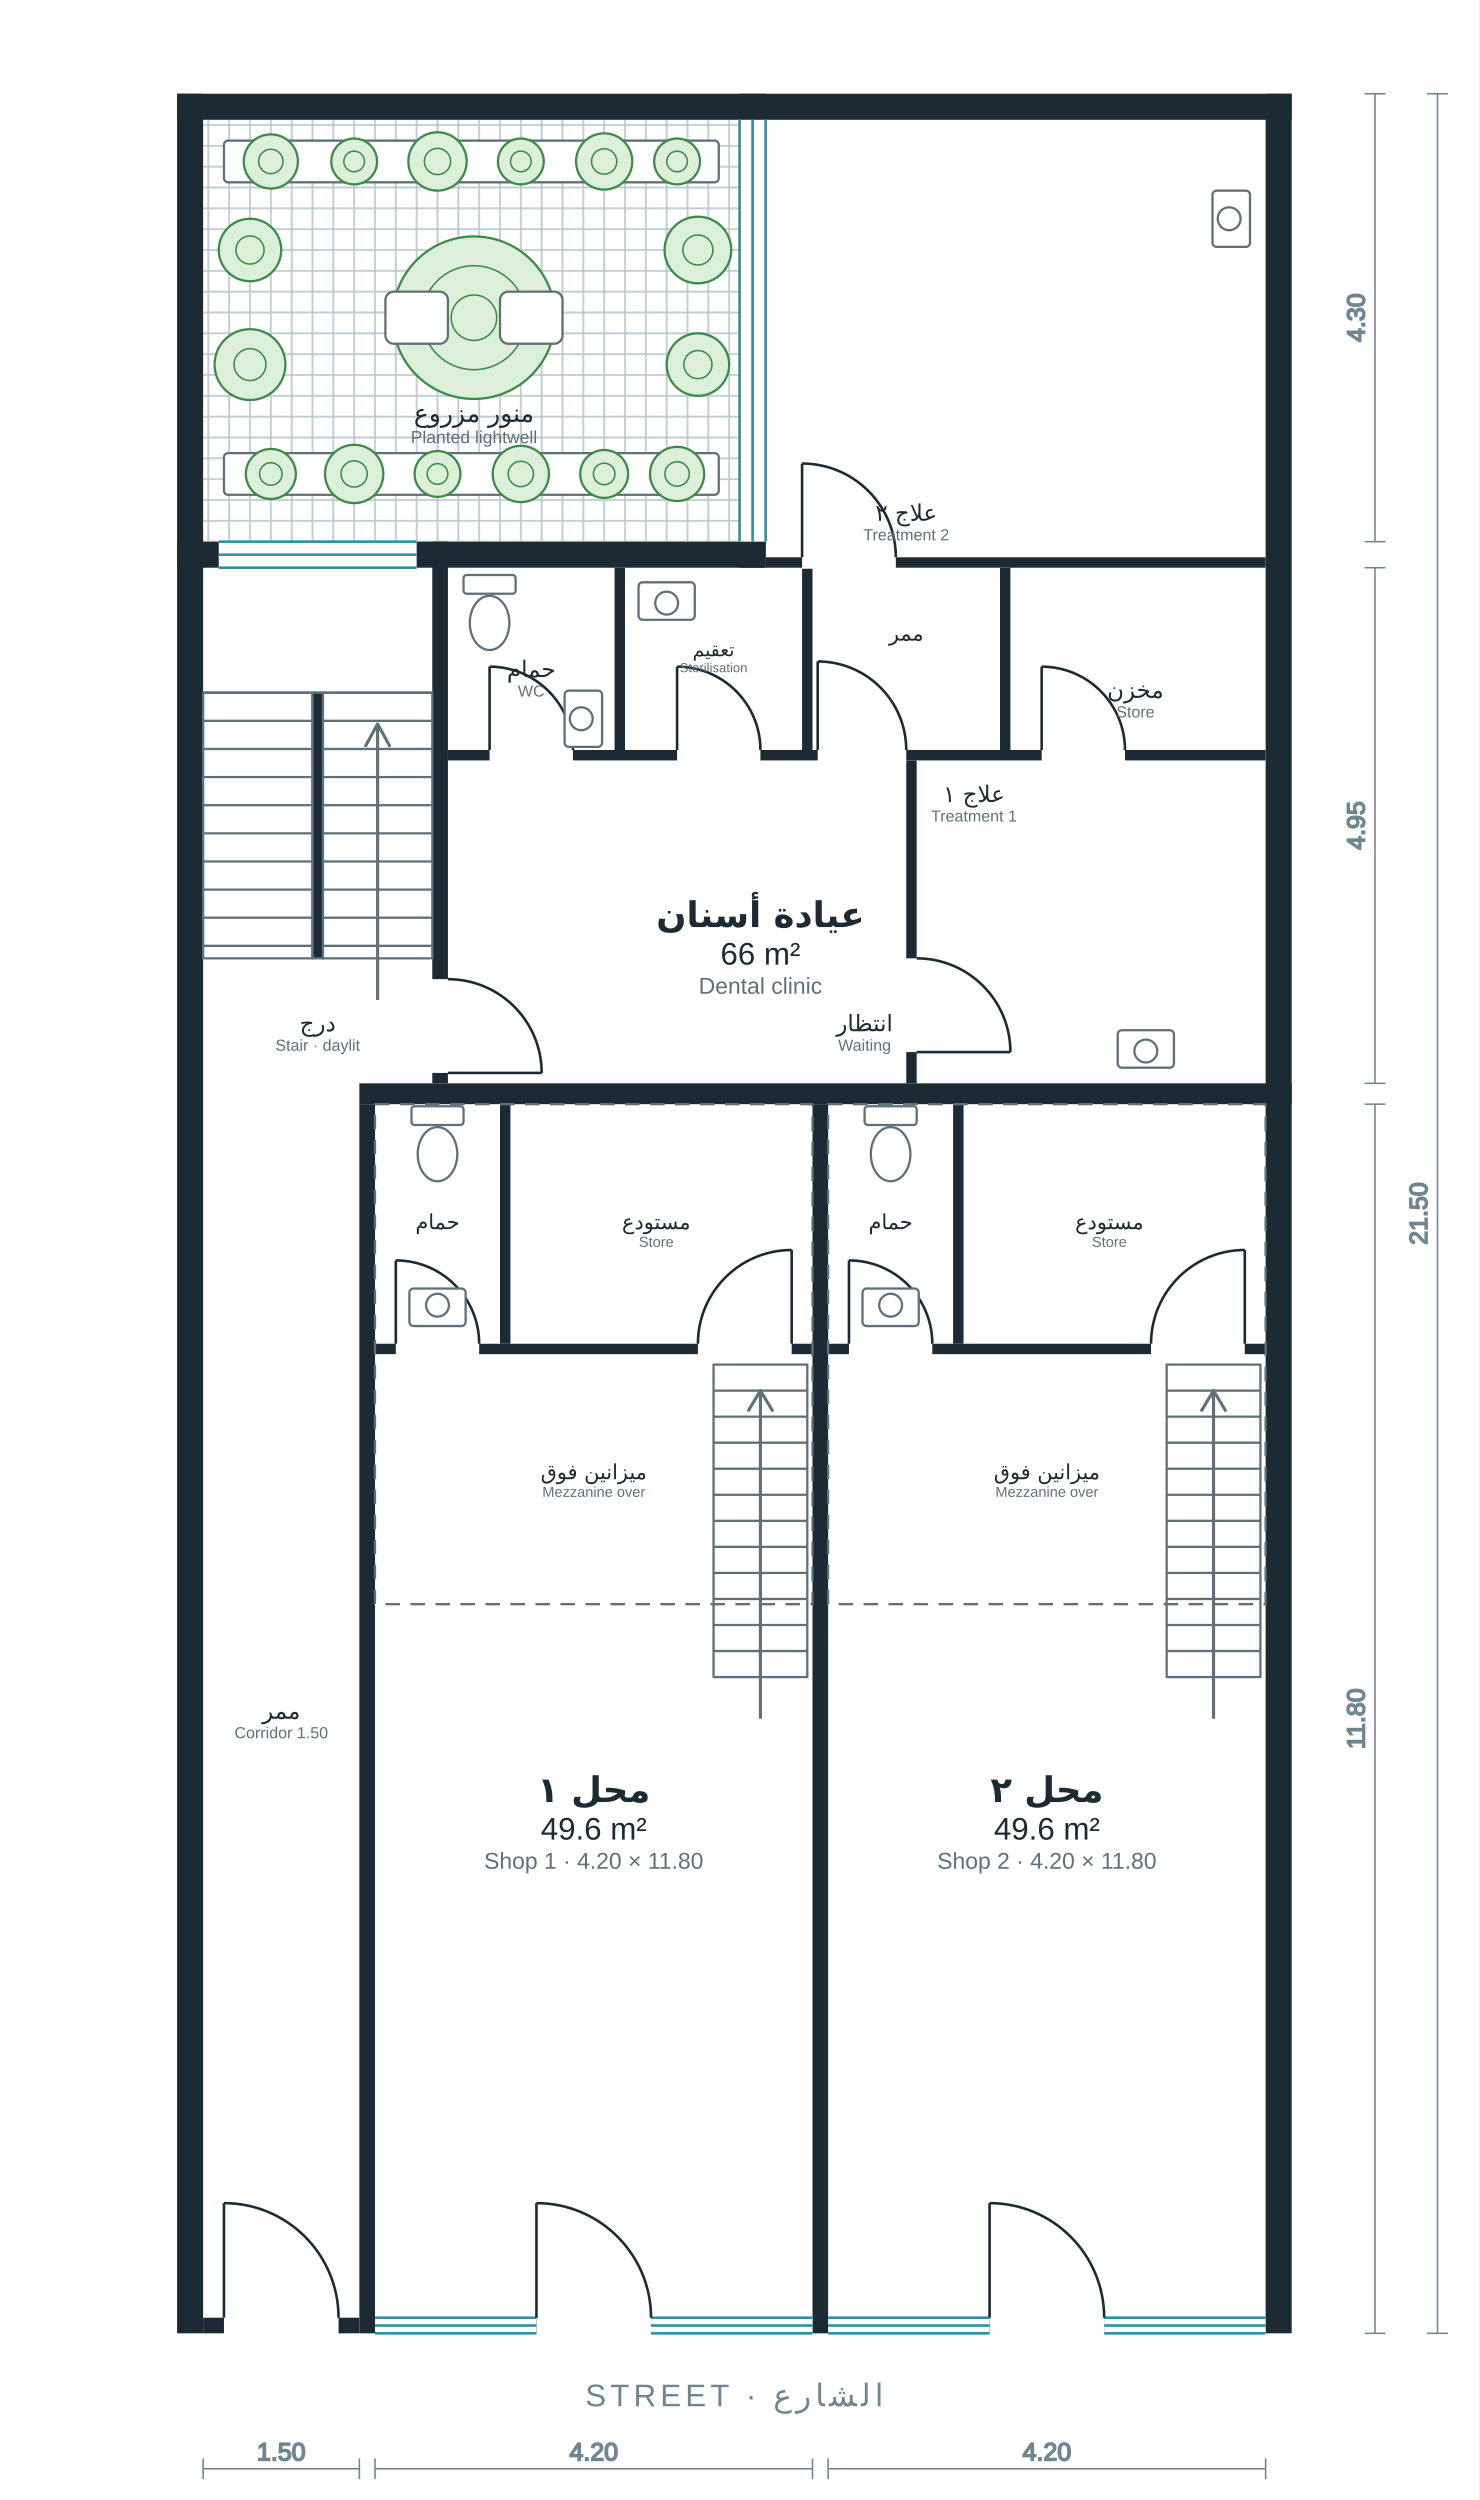
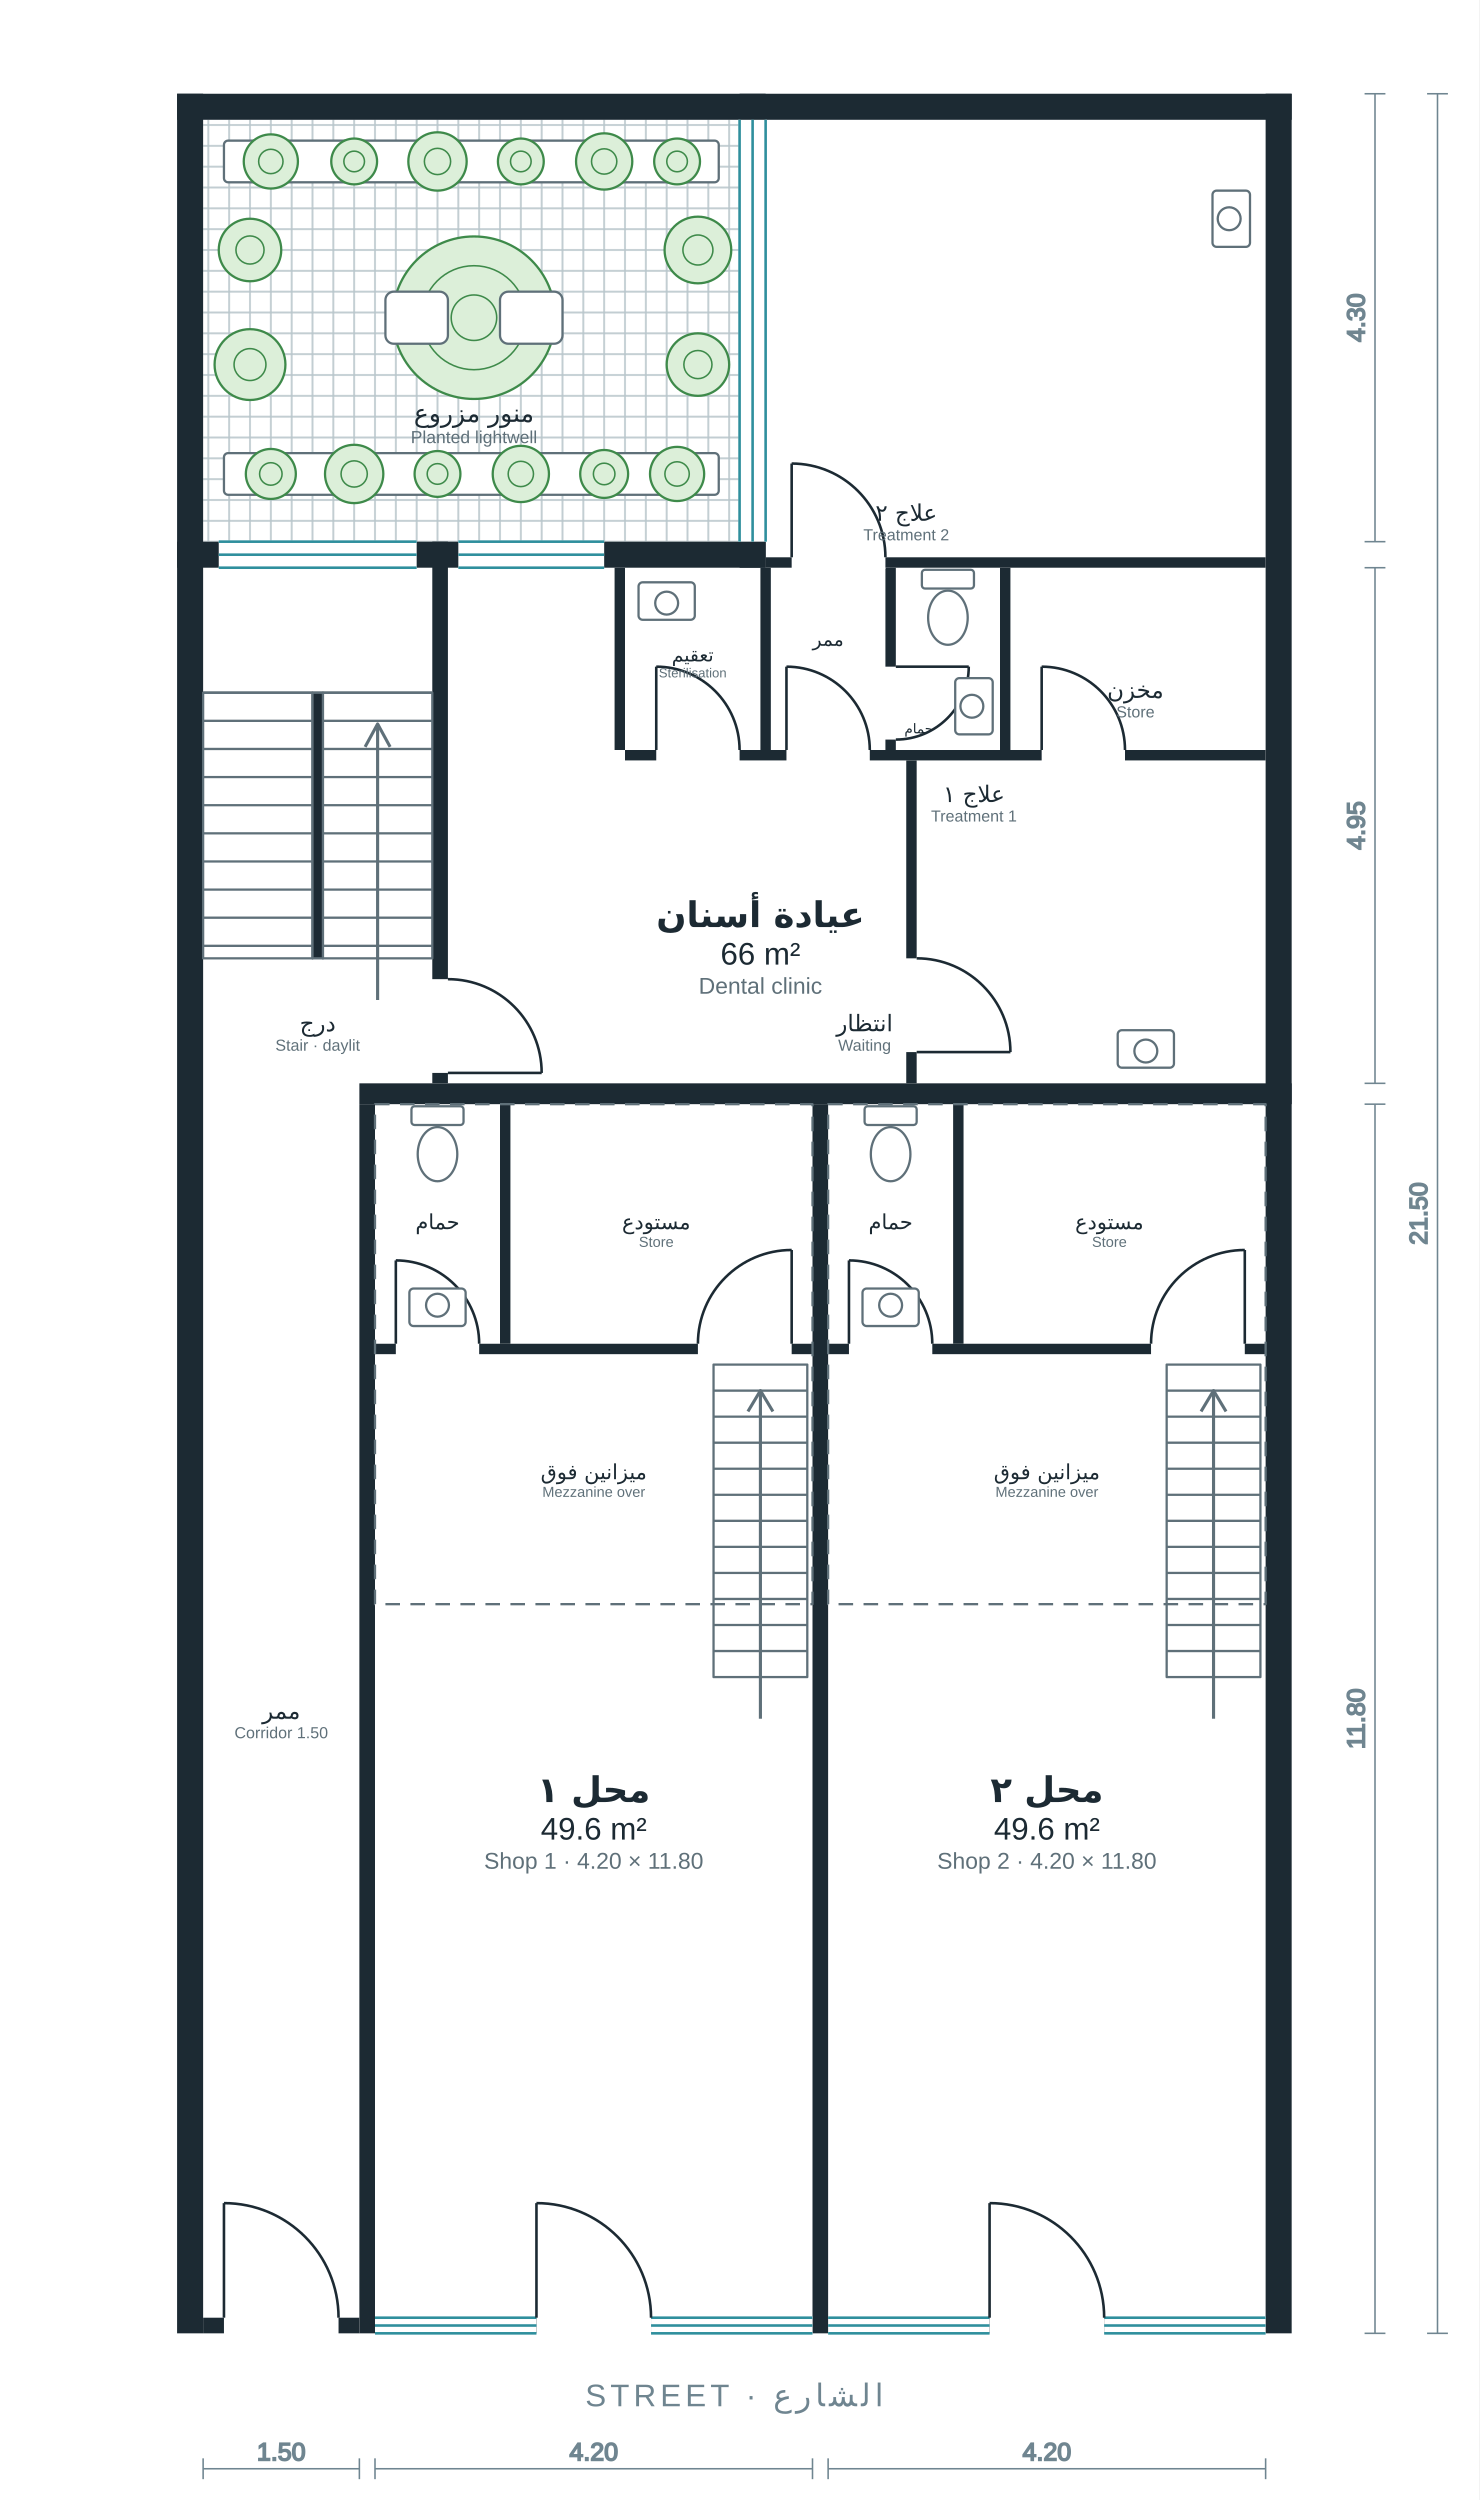
<svg xmlns="http://www.w3.org/2000/svg" viewBox="-170 -90 1420 2400" width="1420" height="2400" font-family="'IBM Plex Sans','IBM Plex Sans Arabic',-apple-system,'Helvetica Neue',Arial,sans-serif">
  <defs>
    <pattern id="terrace" width="28" height="28" patternUnits="userSpaceOnUse" patternTransform="rotate(45)">
      <line x1="0" y1="0" x2="0" y2="28" stroke="#b7c4ca" stroke-width="2" />
    </pattern>
    <pattern id="well" width="20" height="20" patternUnits="userSpaceOnUse">
      <line x1="0" y1="10" x2="20" y2="10" stroke="#b7c4ca" stroke-width="1.5" />
      <line x1="10" y1="0" x2="10" y2="20" stroke="#b7c4ca" stroke-width="1.5" />
    </pattern>
  </defs>
  <rect x="-170" y="-90" width="1420" height="2400" fill="#fff" />
  <g id="fill">
    <rect x="25" y="25" width="515" height="405" fill="url(#well)" />
  </g>
  <g id="wall" fill="#1c2a33">
    <rect x="0" y="0" width="25" height="2150" />
    <rect x="1045" y="0" width="25" height="2150" />
    <rect x="0" y="0" width="1070" height="25" />
    <rect x="540" y="0" width="25" height="455" />
    <rect x="0" y="430" width="565" height="25" />
    <rect x="245" y="430" width="15" height="520" />
    <rect x="700" y="640" width="10" height="310" />
-     <rect x="260" y="630" width="785" height="10" />
+     <rect x="430" y="630" width="615" height="10" />
    <rect x="420" y="455" width="10" height="175" />
-     <rect x="600" y="455" width="10" height="175" />
+     <rect x="560" y="455" width="10" height="175" />
+     <rect x="680" y="455" width="10" height="175" />
    <rect x="790" y="455" width="10" height="175" />
    <rect x="565" y="445" width="480" height="10" />
    <rect x="175" y="950" width="895" height="20" />
    <rect x="175" y="970" width="15" height="1180" />
    <rect x="610" y="970" width="15" height="1180" />
    <rect x="25" y="2135" width="150" height="15" />
    <rect x="190" y="2135" width="420" height="15" />
    <rect x="190" y="1200" width="420" height="10" />
    <rect x="310" y="970" width="10" height="230" />
    <rect x="625" y="2135" width="420" height="15" />
    <rect x="625" y="1200" width="420" height="10" />
    <rect x="745" y="970" width="10" height="230" />
  </g>
  <g id="open" fill="#fff">
    <rect x="244" y="850" width="17" height="90" />
    <rect x="699" y="830" width="12" height="90" />
-     <rect x="300" y="629" width="80" height="12" />
-     <rect x="480" y="629" width="80" height="12" />
-     <rect x="615" y="629" width="85" height="12" />
+     <rect x="270" y="429" width="140" height="27" />
+     <rect x="460" y="629" width="80" height="12" />
+     <rect x="585" y="629" width="80" height="12" />
+     <rect x="679" y="550" width="12" height="70" />
    <rect x="830" y="629" width="80" height="12" />
-     <rect x="600" y="444" width="90" height="12" />
+     <rect x="590" y="444" width="90" height="12" />
    <rect x="539" y="25" width="27" height="405" />
    <rect x="40" y="429" width="190" height="27" />
    <rect x="45" y="2134" width="110" height="17" />
    <rect x="190" y="2134" width="155" height="17" />
    <rect x="455" y="2134" width="155" height="17" />
    <rect x="345" y="2134" width="110" height="17" />
    <rect x="210" y="1199" width="80" height="12" />
    <rect x="500" y="1199" width="90" height="12" />
    <rect x="625" y="2134" width="155" height="17" />
    <rect x="890" y="2134" width="155" height="17" />
    <rect x="780" y="2134" width="110" height="17" />
    <rect x="645" y="1199" width="80" height="12" />
    <rect x="935" y="1199" width="90" height="12" />
  </g>
  <g id="glass" fill="none" stroke="#2f8f9d" stroke-width="2.5">
+     <line x1="270" y1="430" x2="410" y2="430" />
+     <line x1="270" y1="442.5" x2="410" y2="442.5" />
+     <line x1="270" y1="455" x2="410" y2="455" />
    <line x1="540" y1="25" x2="540" y2="430" />
    <line x1="552.5" y1="25" x2="552.5" y2="430" />
    <line x1="565" y1="25" x2="565" y2="430" />
    <line x1="40" y1="430" x2="230" y2="430" />
    <line x1="40" y1="442.5" x2="230" y2="442.5" />
    <line x1="40" y1="455" x2="230" y2="455" />
    <line x1="190" y1="2135" x2="345" y2="2135" />
    <line x1="190" y1="2142.5" x2="345" y2="2142.5" />
    <line x1="190" y1="2150" x2="345" y2="2150" />
    <line x1="455" y1="2135" x2="610" y2="2135" />
    <line x1="455" y1="2142.5" x2="610" y2="2142.5" />
    <line x1="455" y1="2150" x2="610" y2="2150" />
    <line x1="625" y1="2135" x2="780" y2="2135" />
    <line x1="625" y1="2142.5" x2="780" y2="2142.5" />
    <line x1="625" y1="2150" x2="780" y2="2150" />
    <line x1="890" y1="2135" x2="1045" y2="2135" />
    <line x1="890" y1="2142.5" x2="1045" y2="2142.5" />
    <line x1="890" y1="2150" x2="1045" y2="2150" />
  </g>
  <g id="door" fill="none" stroke="#1c2a33" stroke-width="2.5">
    <line x1="260" y1="940" x2="350" y2="940" />
    <path d="M350 940 A90 90 0 0 0 260 850" />
    <line x1="710" y1="920" x2="800" y2="920" />
    <path d="M800 920 A90 90 0 0 0 710 830" />
-     <line x1="300" y1="630" x2="300" y2="550" />
-     <path d="M300 550 A80 80 0 0 1 380 630" />
-     <line x1="480" y1="630" x2="480" y2="550" />
-     <path d="M480 550 A80 80 0 0 1 560 630" />
-     <line x1="615" y1="630" x2="615" y2="545" />
-     <path d="M615 545 A85 85 0 0 1 700 630" />
+     <line x1="460" y1="630" x2="460" y2="550" />
+     <path d="M460 550 A80 80 0 0 1 540 630" />
+     <line x1="585" y1="630" x2="585" y2="550" />
+     <path d="M585 550 A80 80 0 0 1 665 630" />
+     <line x1="690" y1="550" x2="760" y2="550" />
+     <path d="M760 550 A70 70 0 0 1 690 620" />
    <line x1="830" y1="630" x2="830" y2="550" />
    <path d="M830 550 A80 80 0 0 1 910 630" />
-     <line x1="600" y1="445" x2="600" y2="355" />
-     <path d="M600 355 A90 90 0 0 1 690 445" />
+     <line x1="590" y1="445" x2="590" y2="355" />
+     <path d="M590 355 A90 90 0 0 1 680 445" />
    <line x1="45" y1="2135" x2="45" y2="2025" />
    <path d="M45 2025 A110 110 0 0 1 155 2135" />
    <line x1="345" y1="2135" x2="345" y2="2025" />
    <path d="M345 2025 A110 110 0 0 1 455 2135" />
    <line x1="210" y1="1200" x2="210" y2="1120" />
    <path d="M210 1120 A80 80 0 0 1 290 1200" />
    <line x1="590" y1="1200" x2="590" y2="1110" />
    <path d="M590 1110 A90 90 0 0 0 500 1200" />
    <line x1="780" y1="2135" x2="780" y2="2025" />
    <path d="M780 2025 A110 110 0 0 1 890 2135" />
    <line x1="645" y1="1200" x2="645" y2="1120" />
    <path d="M645 1120 A80 80 0 0 1 725 1200" />
    <line x1="1025" y1="1200" x2="1025" y2="1110" />
    <path d="M1025 1110 A90 90 0 0 0 935 1200" />
  </g>
  <g id="furn" fill="#fff" stroke="#5f7079" stroke-width="2.2" stroke-linejoin="round">
    <rect x="45" y="45" width="475" height="40" rx="4" />
    <rect x="45" y="345" width="475" height="40" rx="4" />
    <g stroke="#3e8a4a" fill="#dcefd9">
      <circle cx="90" cy="65" r="26" />
      <circle cx="90" cy="65" r="11.7" fill="none" stroke-width="1.5" />
    </g>
    <g stroke="#3e8a4a" fill="#dcefd9">
      <circle cx="170" cy="65" r="22" />
      <circle cx="170" cy="65" r="9.9" fill="none" stroke-width="1.5" />
    </g>
    <g stroke="#3e8a4a" fill="#dcefd9">
      <circle cx="250" cy="65" r="28" />
      <circle cx="250" cy="65" r="12.6" fill="none" stroke-width="1.5" />
    </g>
    <g stroke="#3e8a4a" fill="#dcefd9">
      <circle cx="330" cy="65" r="22" />
      <circle cx="330" cy="65" r="9.9" fill="none" stroke-width="1.5" />
    </g>
    <g stroke="#3e8a4a" fill="#dcefd9">
      <circle cx="410" cy="65" r="27" />
      <circle cx="410" cy="65" r="12.15" fill="none" stroke-width="1.5" />
    </g>
    <g stroke="#3e8a4a" fill="#dcefd9">
      <circle cx="480" cy="65" r="22" />
      <circle cx="480" cy="65" r="9.9" fill="none" stroke-width="1.5" />
    </g>
    <g stroke="#3e8a4a" fill="#dcefd9">
      <circle cx="90" cy="365" r="24" />
      <circle cx="90" cy="365" r="10.8" fill="none" stroke-width="1.5" />
    </g>
    <g stroke="#3e8a4a" fill="#dcefd9">
      <circle cx="170" cy="365" r="28" />
      <circle cx="170" cy="365" r="12.6" fill="none" stroke-width="1.5" />
    </g>
    <g stroke="#3e8a4a" fill="#dcefd9">
      <circle cx="250" cy="365" r="22" />
      <circle cx="250" cy="365" r="9.9" fill="none" stroke-width="1.5" />
    </g>
    <g stroke="#3e8a4a" fill="#dcefd9">
      <circle cx="330" cy="365" r="27" />
      <circle cx="330" cy="365" r="12.15" fill="none" stroke-width="1.5" />
    </g>
    <g stroke="#3e8a4a" fill="#dcefd9">
      <circle cx="410" cy="365" r="23" />
      <circle cx="410" cy="365" r="10.35" fill="none" stroke-width="1.5" />
    </g>
    <g stroke="#3e8a4a" fill="#dcefd9">
      <circle cx="480" cy="365" r="26" />
      <circle cx="480" cy="365" r="11.7" fill="none" stroke-width="1.5" />
    </g>
    <g stroke="#3e8a4a" fill="#dcefd9">
      <circle cx="70" cy="150" r="30" />
      <circle cx="70" cy="150" r="13.5" fill="none" stroke-width="1.5" />
    </g>
    <g stroke="#3e8a4a" fill="#dcefd9">
      <circle cx="70" cy="260" r="34" />
      <circle cx="70" cy="260" r="15.3" fill="none" stroke-width="1.5" />
    </g>
    <g stroke="#3e8a4a" fill="#dcefd9">
      <circle cx="500" cy="150" r="32" />
      <circle cx="500" cy="150" r="14.4" fill="none" stroke-width="1.5" />
    </g>
    <g stroke="#3e8a4a" fill="#dcefd9">
      <circle cx="500" cy="260" r="30" />
      <circle cx="500" cy="260" r="13.5" fill="none" stroke-width="1.5" />
    </g>
    <g stroke="#3e8a4a" fill="#dcefd9">
      <circle cx="285" cy="215" r="78" />
      <circle cx="285" cy="215" r="49.92" fill="none" stroke-width="1.5" />
      <circle cx="285" cy="215" r="21.84" fill="none" stroke-width="1.5" />
    </g>
    <rect x="200" y="190" width="60" height="50" rx="8" />
    <rect x="310" y="190" width="60" height="50" rx="8" />
    <g transform="translate(930 917) rotate(0)">
      <rect x="-27" y="-18" width="54" height="36" rx="4" />
      <circle cx="0" cy="2" r="11" />
    </g>
-     <g transform="translate(300 500) rotate(0)">
+     <g transform="translate(740 495) rotate(0)">
      <rect x="-25" y="-38" width="50" height="18" rx="3" />
      <ellipse cx="0" cy="8" rx="19" ry="26" />
    </g>
-     <g transform="translate(390 600) rotate(90)">
+     <g transform="translate(765 588) rotate(90)">
      <rect x="-27" y="-18" width="54" height="36" rx="4" />
      <circle cx="0" cy="2" r="11" />
    </g>
    <g transform="translate(470 487) rotate(0)">
      <rect x="-27" y="-18" width="54" height="36" rx="4" />
      <circle cx="0" cy="2" r="11" />
    </g>
    <g transform="translate(1012 120) rotate(90)">
      <rect x="-27" y="-18" width="54" height="36" rx="4" />
      <circle cx="0" cy="2" r="11" />
    </g>
    <rect x="25.0" y="575" width="105.0" height="255" fill="none" />
    <line x1="25.0" y1="602" x2="130.0" y2="602" />
    <line x1="25.0" y1="629" x2="130.0" y2="629" />
    <line x1="25.0" y1="656" x2="130.0" y2="656" />
    <line x1="25.0" y1="683" x2="130.0" y2="683" />
    <line x1="25.0" y1="710" x2="130.0" y2="710" />
    <line x1="25.0" y1="737" x2="130.0" y2="737" />
    <line x1="25.0" y1="764" x2="130.0" y2="764" />
    <line x1="25.0" y1="791" x2="130.0" y2="791" />
    <line x1="25.0" y1="818" x2="130.0" y2="818" />
    <rect x="140.0" y="575" width="105.0" height="255" fill="none" />
    <line x1="140.0" y1="602" x2="245.0" y2="602" />
    <line x1="140.0" y1="629" x2="245.0" y2="629" />
    <line x1="140.0" y1="656" x2="245.0" y2="656" />
    <line x1="140.0" y1="683" x2="245.0" y2="683" />
    <line x1="140.0" y1="710" x2="245.0" y2="710" />
    <line x1="140.0" y1="737" x2="245.0" y2="737" />
    <line x1="140.0" y1="764" x2="245.0" y2="764" />
    <line x1="140.0" y1="791" x2="245.0" y2="791" />
    <line x1="140.0" y1="818" x2="245.0" y2="818" />
    <line x1="25" y1="575" x2="245" y2="575" />
    <rect x="130.0" y="575" width="10" height="255" fill="#1c2a33" />
    <line x1="192.5" y1="870" x2="192.5" y2="605" stroke-width="3" />
    <path d="M180.5 627 L192.5 605 L204.5 627" fill="none" stroke-width="3" />
    <g transform="translate(250 1010) rotate(0)">
      <rect x="-25" y="-38" width="50" height="18" rx="3" />
      <ellipse cx="0" cy="8" rx="19" ry="26" />
    </g>
    <g transform="translate(250 1165) rotate(180)">
      <rect x="-27" y="-18" width="54" height="36" rx="4" />
      <circle cx="0" cy="2" r="11" />
    </g>
    <rect x="190" y="970" width="420" height="480" fill="none" stroke-dasharray="14 10" />
    <rect x="515" y="1220" width="90" height="300" fill="none" />
    <line x1="515" y1="1245" x2="605" y2="1245" />
    <line x1="515" y1="1270" x2="605" y2="1270" />
    <line x1="515" y1="1295" x2="605" y2="1295" />
    <line x1="515" y1="1320" x2="605" y2="1320" />
    <line x1="515" y1="1345" x2="605" y2="1345" />
    <line x1="515" y1="1370" x2="605" y2="1370" />
    <line x1="515" y1="1395" x2="605" y2="1395" />
    <line x1="515" y1="1420" x2="605" y2="1420" />
    <line x1="515" y1="1445" x2="605" y2="1445" />
    <line x1="515" y1="1470" x2="605" y2="1470" />
    <line x1="515" y1="1495" x2="605" y2="1495" />
    <line x1="560" y1="1560" x2="560" y2="1245" stroke-width="3" />
    <path d="M548 1265 L560 1245 L572 1265" fill="none" stroke-width="3" />
    <g transform="translate(685 1010) rotate(0)">
      <rect x="-25" y="-38" width="50" height="18" rx="3" />
      <ellipse cx="0" cy="8" rx="19" ry="26" />
    </g>
    <g transform="translate(685 1165) rotate(180)">
      <rect x="-27" y="-18" width="54" height="36" rx="4" />
      <circle cx="0" cy="2" r="11" />
    </g>
    <rect x="625" y="970" width="420" height="480" fill="none" stroke-dasharray="14 10" />
    <rect x="950" y="1220" width="90" height="300" fill="none" />
    <line x1="950" y1="1245" x2="1040" y2="1245" />
    <line x1="950" y1="1270" x2="1040" y2="1270" />
    <line x1="950" y1="1295" x2="1040" y2="1295" />
    <line x1="950" y1="1320" x2="1040" y2="1320" />
    <line x1="950" y1="1345" x2="1040" y2="1345" />
    <line x1="950" y1="1370" x2="1040" y2="1370" />
    <line x1="950" y1="1395" x2="1040" y2="1395" />
    <line x1="950" y1="1420" x2="1040" y2="1420" />
    <line x1="950" y1="1445" x2="1040" y2="1445" />
    <line x1="950" y1="1470" x2="1040" y2="1470" />
    <line x1="950" y1="1495" x2="1040" y2="1495" />
    <line x1="995" y1="1560" x2="995" y2="1245" stroke-width="3" />
    <path d="M983 1265 L995 1245 L1007 1265" fill="none" stroke-width="3" />
  </g>
  <g id="text">
    <text x="285" y="315" font-size="24" font-weight="500" text-anchor="middle" fill="#1c2a33">منور مزروع</text>
    <text x="285" y="335.4" font-size="16.8" font-weight="400" text-anchor="middle" fill="#5f7079">Planted lightwell</text>
    <text x="560" y="800" font-size="34" font-weight="600" text-anchor="middle" fill="#1c2a33">عيادة أسنان</text>
    <text x="560" y="836" font-size="30" font-weight="500" text-anchor="middle" fill="#1c2a33">66 m²</text>
    <text x="560" y="864" font-size="22" font-weight="400" text-anchor="middle" fill="#5f7079">Dental clinic</text>
    <text x="660" y="900" font-size="22" font-weight="500" text-anchor="middle" fill="#1c2a33">انتظار</text>
    <text x="660" y="918.7" font-size="15.4" font-weight="400" text-anchor="middle" fill="#5f7079">Waiting</text>
    <text x="765" y="680" font-size="22" font-weight="500" text-anchor="middle" fill="#1c2a33">علاج ١</text>
    <text x="765" y="698.7" font-size="15.4" font-weight="400" text-anchor="middle" fill="#5f7079">Treatment 1</text>
    <text x="700" y="410" font-size="22" font-weight="500" text-anchor="middle" fill="#1c2a33">علاج ٢</text>
    <text x="700" y="428.7" font-size="15.4" font-weight="400" text-anchor="middle" fill="#5f7079">Treatment 2</text>
-     <text x="340" y="560" font-size="22" font-weight="500" text-anchor="middle" fill="#1c2a33">حمام</text>
-     <text x="340" y="578.7" font-size="15.4" font-weight="400" text-anchor="middle" fill="#5f7079">WC</text>
-     <text x="515" y="540" font-size="18" font-weight="500" text-anchor="middle" fill="#1c2a33">تعقيم</text>
-     <text x="515" y="555.3" font-size="12.6" font-weight="400" text-anchor="middle" fill="#5f7079">Sterilisation</text>
+     <text x="712" y="614" font-size="13" font-weight="500" text-anchor="middle" fill="#1c2a33">حمام</text>
+     <text x="495" y="545" font-size="18" font-weight="500" text-anchor="middle" fill="#1c2a33">تعقيم</text>
+     <text x="495" y="560.3" font-size="12.6" font-weight="400" text-anchor="middle" fill="#5f7079">Sterilisation</text>
    <text x="920" y="580" font-size="22" font-weight="500" text-anchor="middle" fill="#1c2a33">مخزن</text>
    <text x="920" y="598.7" font-size="15.4" font-weight="400" text-anchor="middle" fill="#5f7079">Store</text>
-     <text x="700" y="525" font-size="20" font-weight="500" text-anchor="middle" fill="#1c2a33">ممر</text>
+     <text x="625" y="530" font-size="18" font-weight="500" text-anchor="middle" fill="#1c2a33">ممر</text>
    <text x="135" y="900" font-size="22" font-weight="500" text-anchor="middle" fill="#1c2a33">درج</text>
    <text x="135" y="918.7" font-size="15.4" font-weight="400" text-anchor="middle" fill="#5f7079">Stair · daylit</text>
    <text x="400" y="1330" font-size="20" font-weight="500" text-anchor="middle" fill="#1c2a33">ميزانين فوق</text>
    <text x="400" y="1347.0" font-size="14.0" font-weight="400" text-anchor="middle" fill="#5f7079">Mezzanine over</text>
    <text x="400" y="1640" font-size="34" font-weight="600" text-anchor="middle" fill="#1c2a33">محل ١</text>
    <text x="400" y="1676" font-size="30" font-weight="500" text-anchor="middle" fill="#1c2a33">49.6 m²</text>
    <text x="400" y="1704" font-size="22" font-weight="400" text-anchor="middle" fill="#5f7079">Shop 1 · 4.20 × 11.80</text>
    <text x="250" y="1090" font-size="20" font-weight="500" text-anchor="middle" fill="#1c2a33">حمام</text>
    <text x="460" y="1090" font-size="20" font-weight="500" text-anchor="middle" fill="#1c2a33">مستودع</text>
    <text x="460" y="1107.0" font-size="14.0" font-weight="400" text-anchor="middle" fill="#5f7079">Store</text>
    <text x="835" y="1330" font-size="20" font-weight="500" text-anchor="middle" fill="#1c2a33">ميزانين فوق</text>
    <text x="835" y="1347.0" font-size="14.0" font-weight="400" text-anchor="middle" fill="#5f7079">Mezzanine over</text>
    <text x="835" y="1640" font-size="34" font-weight="600" text-anchor="middle" fill="#1c2a33">محل ٢</text>
    <text x="835" y="1676" font-size="30" font-weight="500" text-anchor="middle" fill="#1c2a33">49.6 m²</text>
    <text x="835" y="1704" font-size="22" font-weight="400" text-anchor="middle" fill="#5f7079">Shop 2 · 4.20 × 11.80</text>
    <text x="685" y="1090" font-size="20" font-weight="500" text-anchor="middle" fill="#1c2a33">حمام</text>
    <text x="895" y="1090" font-size="20" font-weight="500" text-anchor="middle" fill="#1c2a33">مستودع</text>
    <text x="895" y="1107.0" font-size="14.0" font-weight="400" text-anchor="middle" fill="#5f7079">Store</text>
    <text x="100" y="1560" font-size="22" font-weight="500" text-anchor="middle" fill="#1c2a33">ممر</text>
    <text x="100" y="1578.7" font-size="15.4" font-weight="400" text-anchor="middle" fill="#5f7079">Corridor 1.50</text>
  </g>
  <g id="dim" fill="#6f8590" stroke="#6f8590" stroke-width="1.5">
    <line x1="0" y1="2340" x2="1070" y2="2340" />
    <line x1="0" y1="2330" x2="0" y2="2350" />
    <line x1="1070" y1="2330" x2="1070" y2="2350" />
    <text x="535.0" y="2332" font-size="24" text-anchor="middle">10.70</text>
    <line x1="25" y1="2280" x2="175" y2="2280" />
    <line x1="25" y1="2270" x2="25" y2="2290" />
    <line x1="175" y1="2270" x2="175" y2="2290" />
    <text x="100.0" y="2272" font-size="24" text-anchor="middle">1.50</text>
    <line x1="190" y1="2280" x2="610" y2="2280" />
    <line x1="190" y1="2270" x2="190" y2="2290" />
    <line x1="610" y1="2270" x2="610" y2="2290" />
    <text x="400.0" y="2272" font-size="24" text-anchor="middle">4.20</text>
    <line x1="625" y1="2280" x2="1045" y2="2280" />
    <line x1="625" y1="2270" x2="625" y2="2290" />
    <line x1="1045" y1="2270" x2="1045" y2="2290" />
    <text x="835.0" y="2272" font-size="24" text-anchor="middle">4.20</text>
    <line x1="1210" y1="0" x2="1210" y2="2150" />
    <line x1="1200" y1="0" x2="1220" y2="0" />
    <line x1="1200" y1="2150" x2="1220" y2="2150" />
    <text x="1200" y="1075.0" font-size="24" text-anchor="middle" transform="rotate(-90 1200 1075.0)">21.50</text>
    <line x1="1150" y1="0" x2="1150" y2="430" />
    <line x1="1140" y1="0" x2="1160" y2="0" />
    <line x1="1140" y1="430" x2="1160" y2="430" />
    <text x="1140" y="215.0" font-size="24" text-anchor="middle" transform="rotate(-90 1140 215.0)">4.30</text>
    <line x1="1150" y1="455" x2="1150" y2="950" />
    <line x1="1140" y1="455" x2="1160" y2="455" />
    <line x1="1140" y1="950" x2="1160" y2="950" />
    <text x="1140" y="702.5" font-size="24" text-anchor="middle" transform="rotate(-90 1140 702.5)">4.95</text>
    <line x1="1150" y1="970" x2="1150" y2="2150" />
    <line x1="1140" y1="970" x2="1160" y2="970" />
    <line x1="1140" y1="2150" x2="1160" y2="2150" />
    <text x="1140" y="1560.0" font-size="24" text-anchor="middle" transform="rotate(-90 1140 1560.0)">11.80</text>
  </g>
  <text x="535.0" y="2220" font-size="30" font-weight="500" text-anchor="middle" fill="#6f8590" letter-spacing="4">STREET · الشارع</text>
</svg>
